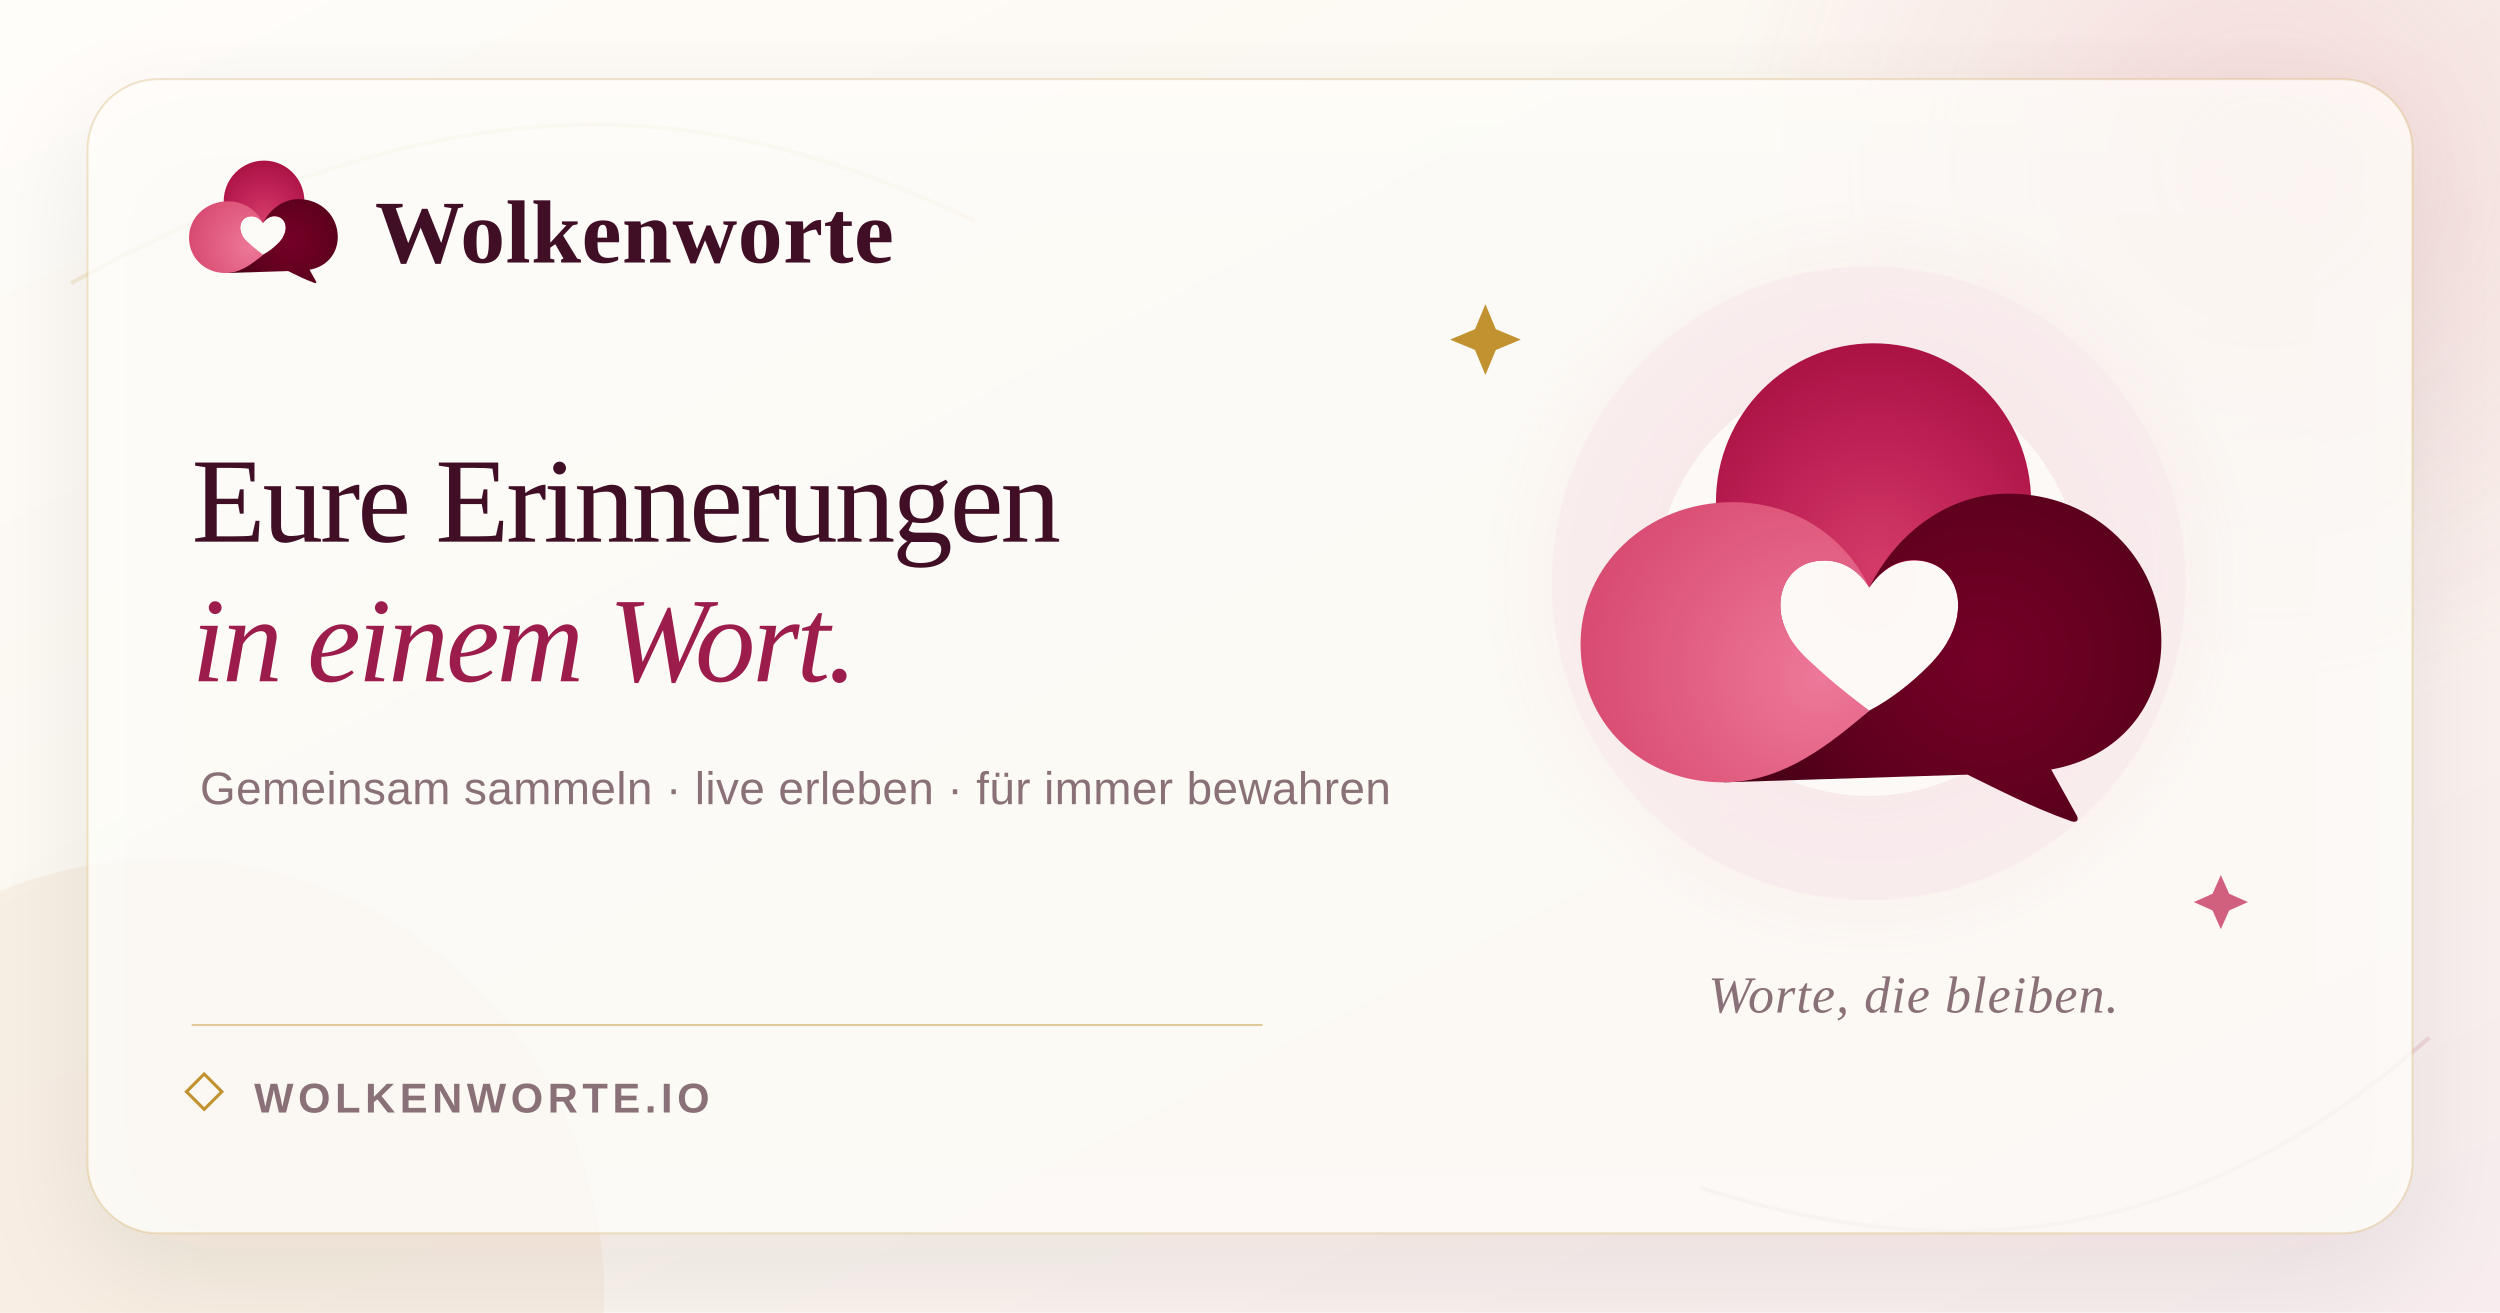
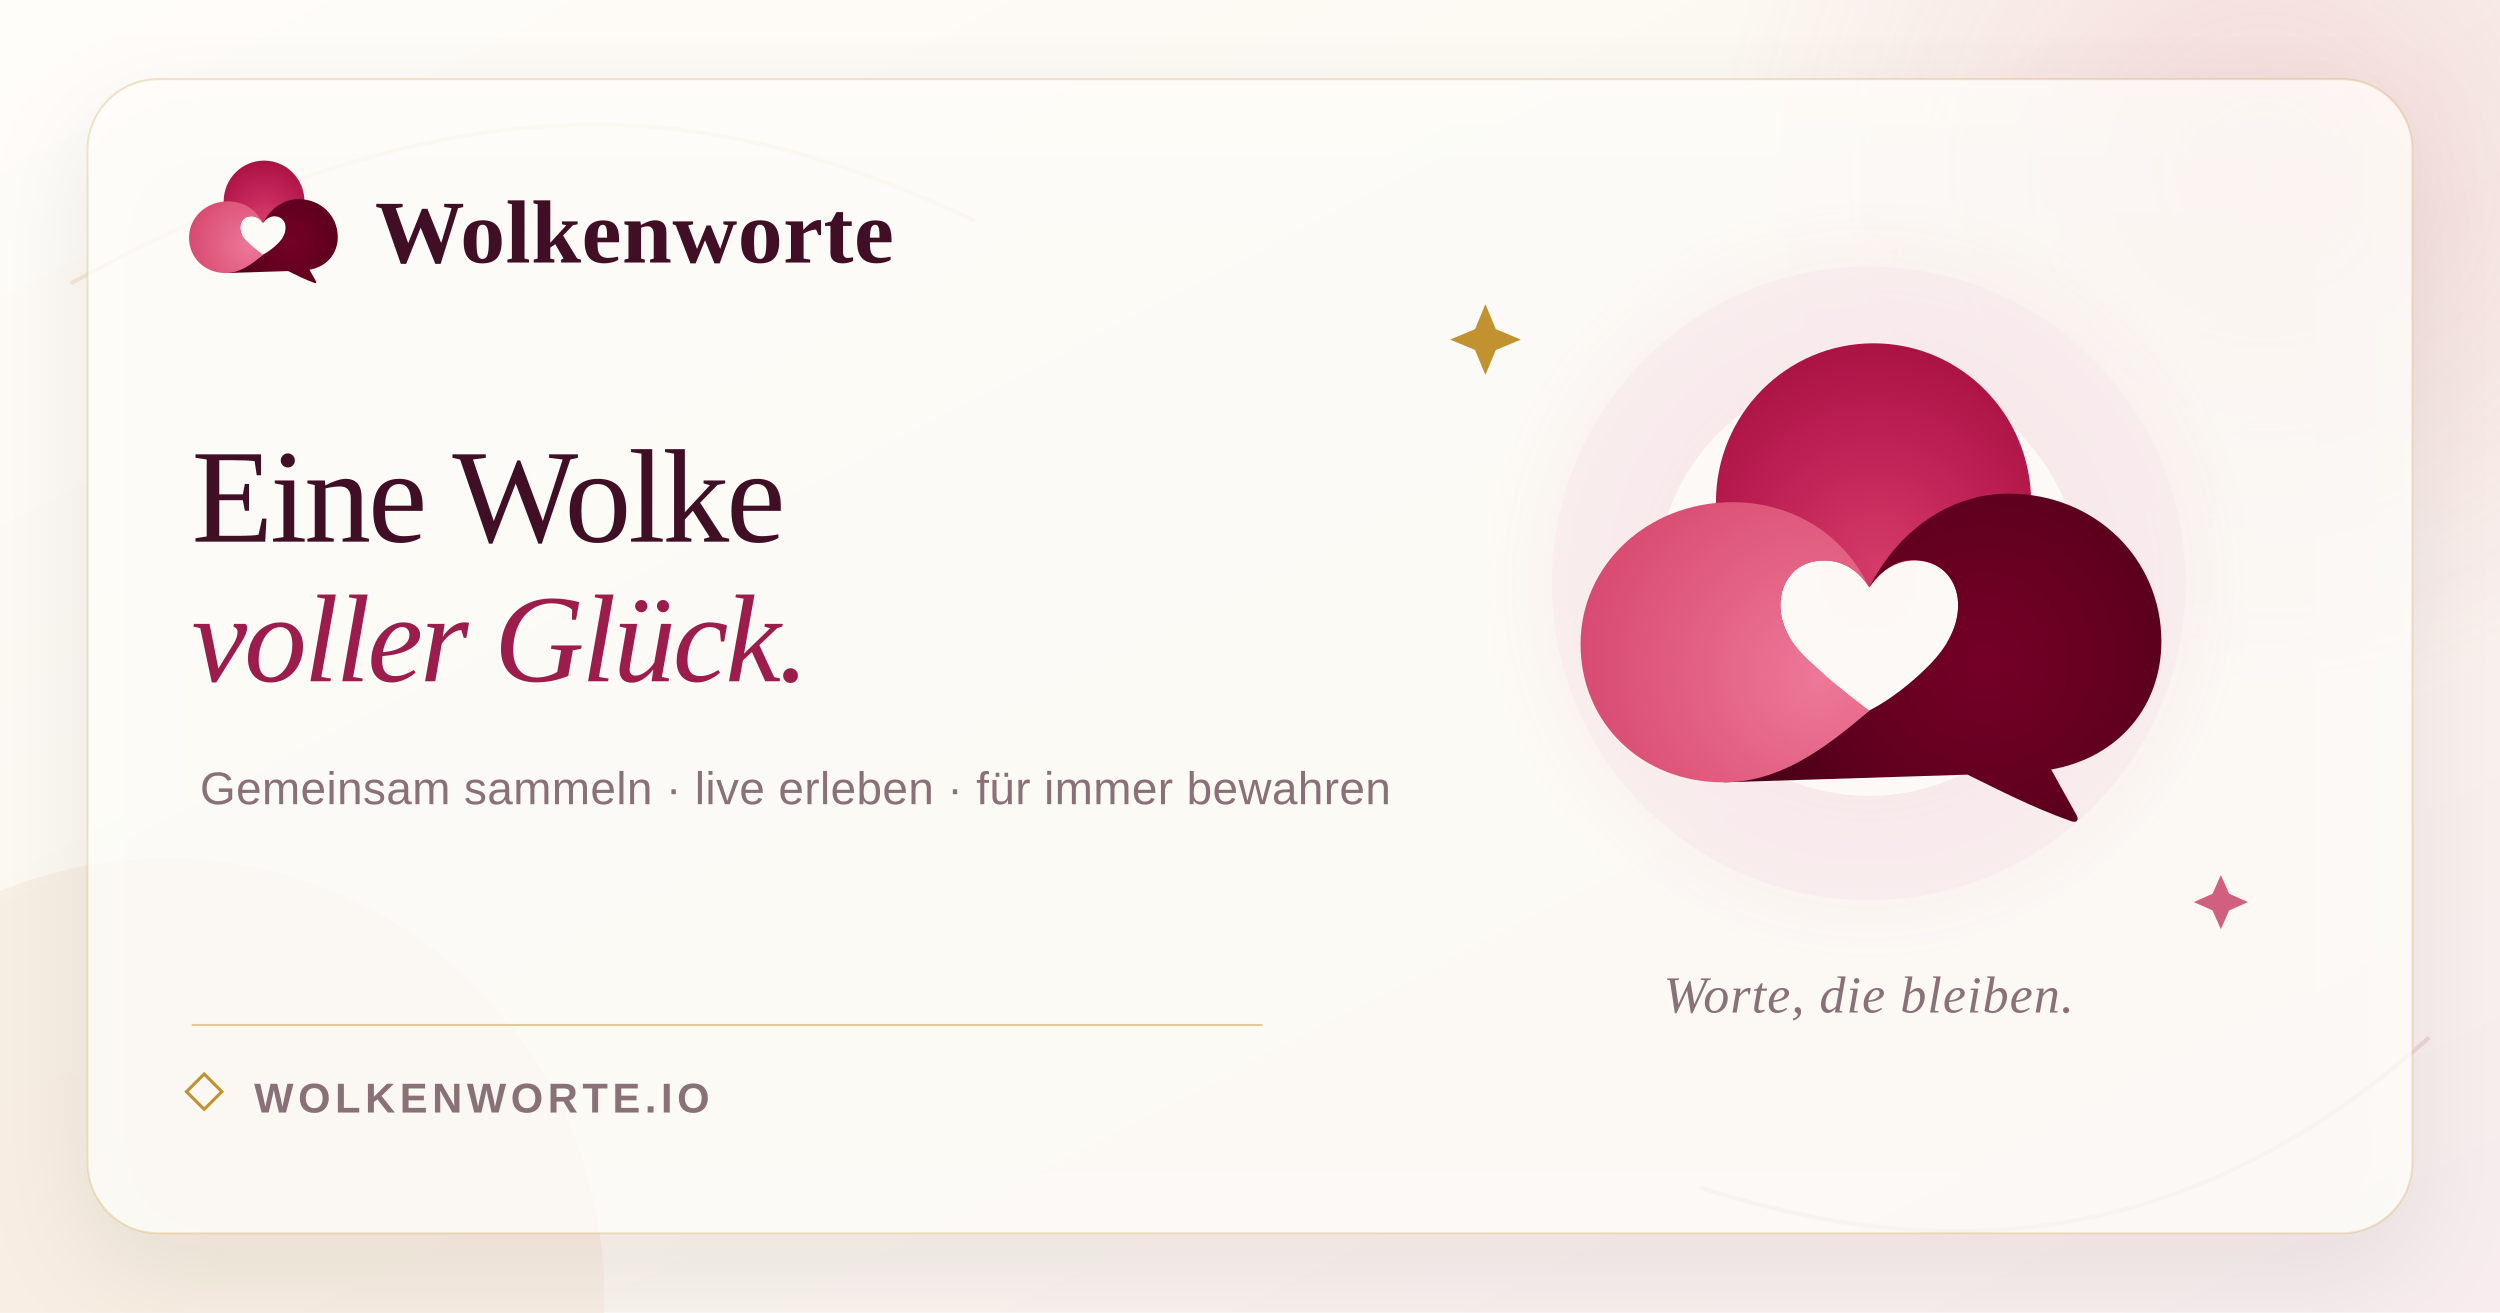
<svg xmlns="http://www.w3.org/2000/svg" width="1200" height="630" viewBox="0 0 1200 630">
  <defs>
    <linearGradient id="share-paper" x1="0" y1="0" x2="1" y2="1">
      <stop offset="0" stop-color="#fffdfa" />
      <stop offset="0.54" stop-color="#fbf6ee" />
      <stop offset="1" stop-color="#f8ecee" />
    </linearGradient>
    <radialGradient id="share-glow" cx="0.5" cy="0.5" r="0.5">
      <stop offset="0" stop-color="#d1607e" stop-opacity="0.19" />
      <stop offset="1" stop-color="#d1607e" stop-opacity="0" />
    </radialGradient>
    <radialGradient id="share-rose-back" gradientUnits="userSpaceOnUse" cx="370" cy="301" r="248" fx="373" fy="321">
      <stop offset="0" stop-color="#d43b68" />
      <stop offset="0.58" stop-color="#bd2055" />
      <stop offset="1" stop-color="#aa1243" />
    </radialGradient>
    <radialGradient id="share-rose-left" gradientUnits="userSpaceOnUse" cx="292" cy="431" r="321" fx="307" fy="451">
      <stop offset="0" stop-color="#ed7898" />
      <stop offset="0.58" stop-color="#df597c" />
      <stop offset="1" stop-color="#d4426b" />
    </radialGradient>
    <radialGradient id="share-burgundy-right" gradientUnits="userSpaceOnUse" cx="501" cy="421" r="282" fx="498" fy="430">
      <stop offset="0" stop-color="#750027" />
      <stop offset="0.62" stop-color="#61001f" />
      <stop offset="1" stop-color="#4b0018" />
    </radialGradient>
    <clipPath id="share-heart-cutout" clipPathUnits="userSpaceOnUse">
      <path fill-rule="evenodd" clip-rule="evenodd" d="M0 0H726V672H0ZM364 488c-14-13-49-38-73-61-21-20-32-42-31-65 1-26 18-46 42-49 28-4 49 10 62 31 14-21 35-35 62-31 24 3 41 23 42 49 1 27-13 52-35 74-20 20-44 39-69 52Z" />
    </clipPath>
    <filter id="share-shadow" x="-20%" y="-20%" width="140%" height="150%">
      <feDropShadow dx="0" dy="18" stdDeviation="26" flood-color="#400f26" flood-opacity="0.10" />
    </filter>
  </defs>
  <rect width="1200" height="630" fill="url(#share-paper)" />
  <circle cx="1086" cy="82" r="260" fill="url(#share-glow)" />
  <circle cx="80" cy="622" r="210" fill="#f3e3d1" opacity="0.42" />
  <path d="M34 136C230 29 348 50 468 106" fill="none" stroke="#c1922f" stroke-opacity="0.16" stroke-width="2" />
  <path d="M816 570c139 45 251 16 350-72" fill="none" stroke="#9c1c4c" stroke-opacity="0.12" stroke-width="2" />
  <rect x="42" y="38" width="1116" height="554" rx="34" fill="#fffdfa" fill-opacity="0.76" stroke="#c1922f" stroke-opacity="0.24" filter="url(#share-shadow)" />
  <g transform="translate(88 71) scale(.105)" clip-path="url(#share-heart-cutout)">
    <ellipse cx="369" cy="244" rx="184.5" ry="186" fill="url(#share-rose-back)" />
    <path fill="url(#share-burgundy-right)" d="m364 344c33-66 94-110 163-110 101 0 179 76 179 173 0 76-50 136-129 150l30 54c3 6-1 9-8 6-45-16-83-36-120-54l-286 9c51-16 133-52 171-84 34-28 74-63 91-92 22-38 6-76-27-83-28-6-50 10-64 31Z" />
    <path fill="url(#share-rose-left)" d="M364 344c-29-62-90-100-160-100-100 0-178 74-178 166 0 93 72 162 167 162 60 0 110-31 171-84-33-25-71-55-88-80-27-39-18-77 25-94 27-6 49 9 63 30Z" />
  </g>
  <text x="180" y="126" fill="#400f26" font-family="Georgia, 'Times New Roman', serif" font-size="43" font-weight="700" letter-spacing="0.3">Wolkenworte</text>
-   <text x="92" y="260" fill="#400f26" font-family="Georgia, 'Times New Roman', serif" font-size="58" font-weight="400" letter-spacing="-1.4">Eure Erinnerungen</text>
-   <text x="92" y="327" fill="#9c1c4c" font-family="Georgia, 'Times New Roman', serif" font-size="58" font-style="italic" font-weight="400" letter-spacing="-1.4">in einem Wort.</text>
-   <text x="96" y="386" fill="#8a7178" font-family="Arial, Helvetica, sans-serif" font-size="22" font-weight="400" letter-spacing="0.2">Gemeinsam sammeln · live erleben · für immer bewahren</text>
+   <text data-social-text="title-line-one" x="92" y="260" fill="#400f26" font-family="Georgia, 'Times New Roman', serif" font-size="64" font-weight="400" letter-spacing="-1.4">Eine Wolke</text>
+   <text data-social-text="title-line-two" x="92" y="327" fill="#9c1c4c" font-family="Georgia, 'Times New Roman', serif" font-size="60" font-style="italic" font-weight="400" letter-spacing="-1.4">voller Glück.</text>
+   <text data-social-text="tagline" x="96" y="386" fill="#8a7178" font-family="Arial, Helvetica, sans-serif" font-size="22" font-weight="400" letter-spacing="0.2">Gemeinsam sammeln · live erleben · für immer bewahren</text>
  <g aria-hidden="true">
    <circle cx="897" cy="280" r="184" fill="url(#share-glow)" />
    <circle cx="897" cy="280" r="152" fill="#f9e8ec" fill-opacity="0.62" />
    <circle cx="897" cy="280" r="102" fill="#fffdfa" fill-opacity="0.78" />
    <g transform="translate(748 141) scale(.41)" clip-path="url(#share-heart-cutout)">
      <ellipse cx="369" cy="244" rx="184.5" ry="186" fill="url(#share-rose-back)" />
      <path fill="url(#share-burgundy-right)" d="m364 344c33-66 94-110 163-110 101 0 179 76 179 173 0 76-50 136-129 150l30 54c3 6-1 9-8 6-45-16-83-36-120-54l-286 9c51-16 133-52 171-84 34-28 74-63 91-92 22-38 6-76-27-83-28-6-50 10-64 31Z" />
      <path fill="url(#share-rose-left)" d="M364 344c-29-62-90-100-160-100-100 0-178 74-178 166 0 93 72 162 167 162 60 0 110-31 171-84-33-25-71-55-88-80-27-39-18-77 25-94 27-6 49 9 63 30Z" />
    </g>
    <path d="m713 146 5 12 12 5-12 5-5 12-5-12-12-5 12-5Z" fill="#c1922f" />
    <path d="m1066 420 4 9 9 4-9 4-4 9-4-9-9-4 9-4Z" fill="#d1607e" />
-     <text x="820" y="486" fill="#8a7178" font-family="Georgia, 'Times New Roman', serif" font-size="25" font-style="italic" letter-spacing="0.5">Worte, die bleiben.</text>
+     <text data-social-text="note" x="897" y="486" fill="#8a7178" font-family="Georgia, 'Times New Roman', serif" font-size="25" font-style="italic" letter-spacing="0.5" text-anchor="middle">Worte, die bleiben.</text>
  </g>
  <line x1="92" y1="492" x2="606" y2="492" stroke="#c1922f" stroke-opacity="0.46" />
  <rect x="92" y="518" width="12" height="12" transform="rotate(45 98 524)" fill="none" stroke="#c1922f" stroke-width="1.5" />
  <text x="122" y="534" fill="#8a7178" font-family="Arial, Helvetica, sans-serif" font-size="20" font-weight="700" letter-spacing="2.2">WOLKENWORTE.IO</text>
</svg>
